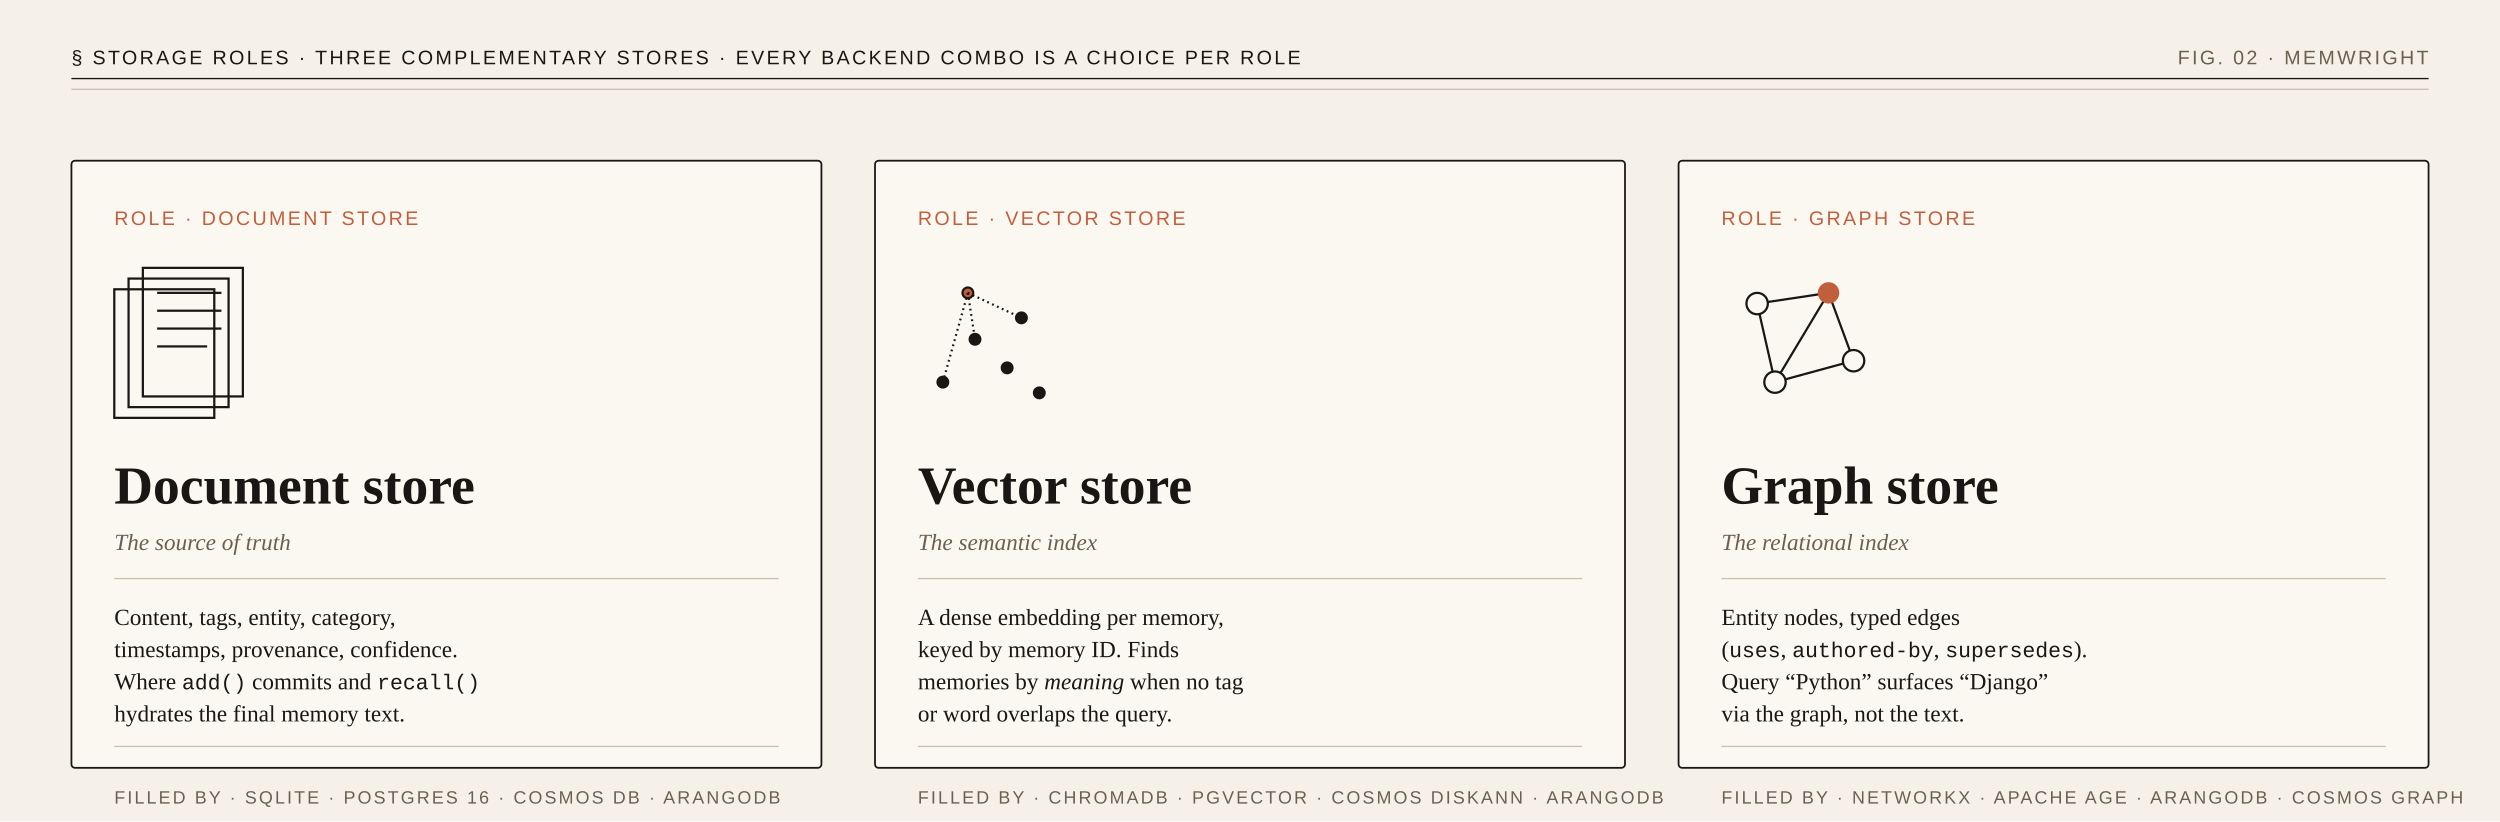
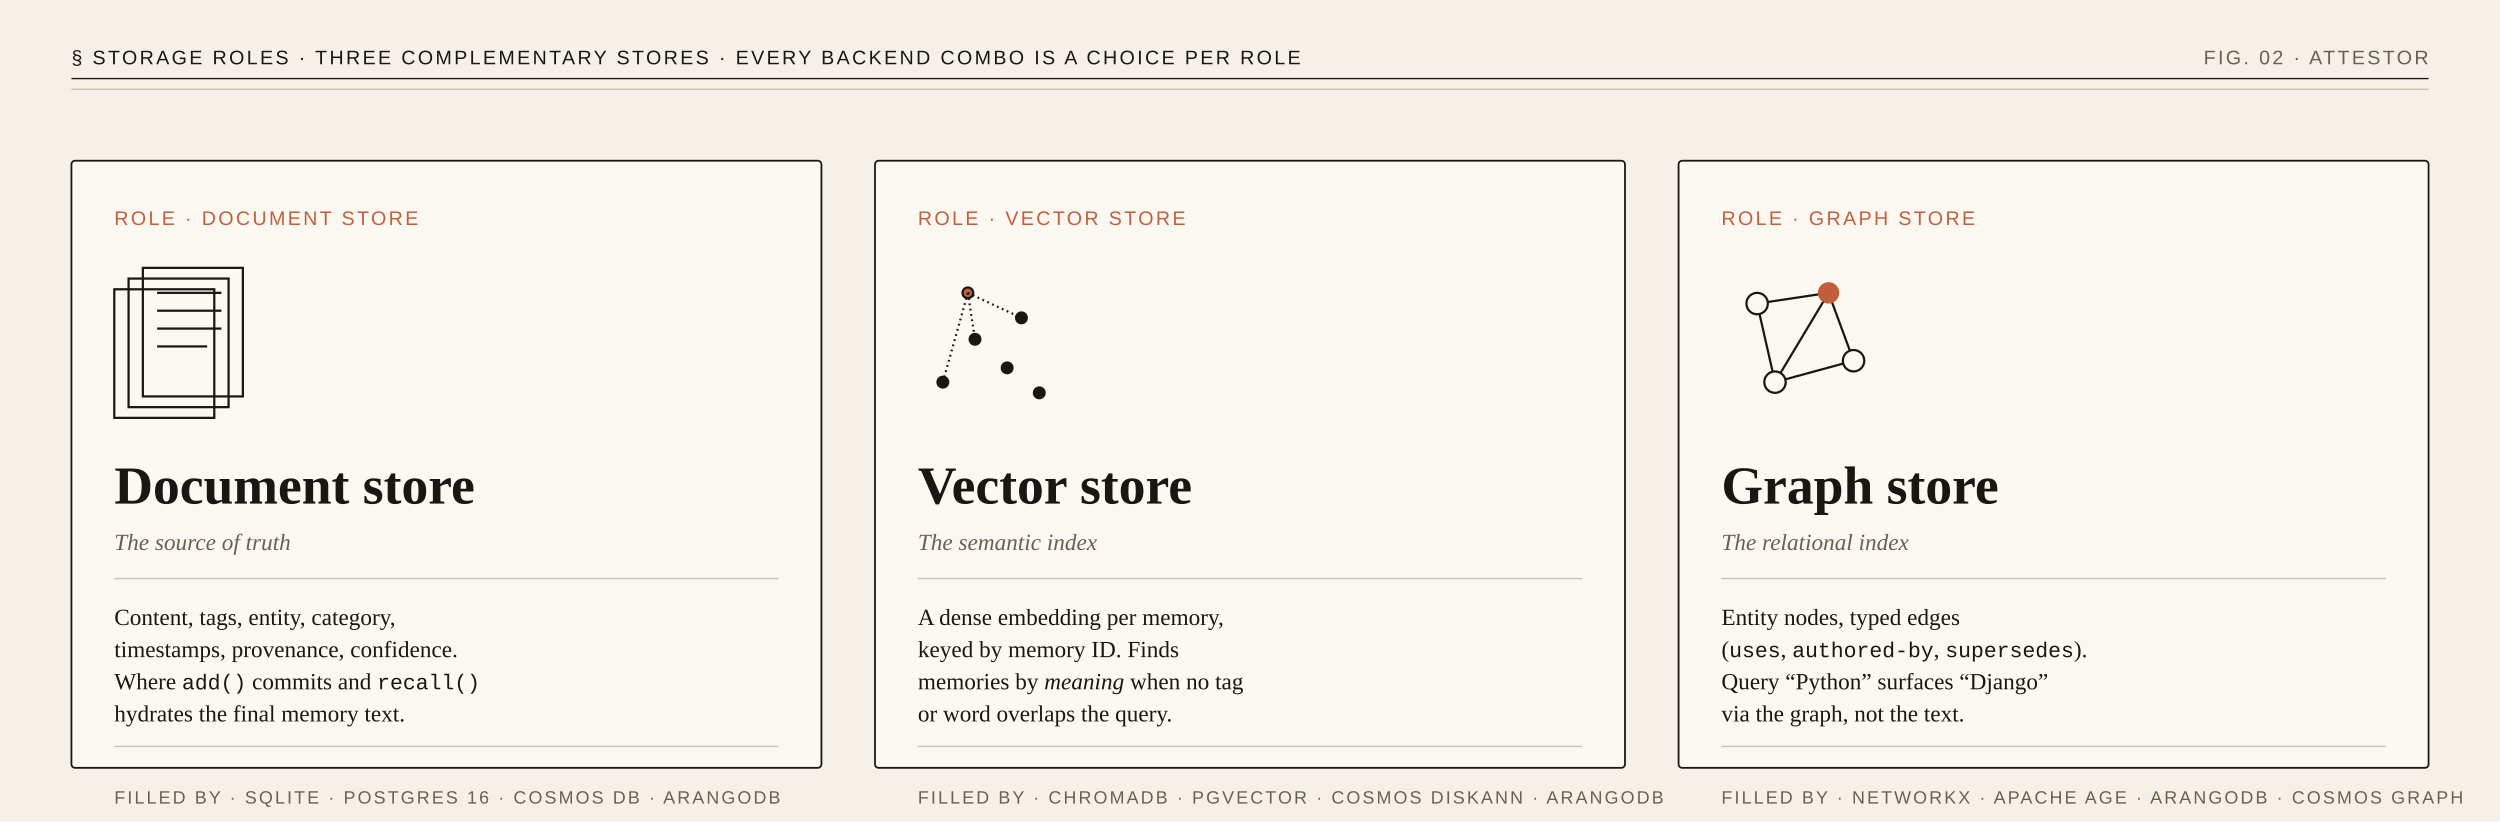
<svg xmlns="http://www.w3.org/2000/svg" viewBox="0 0 1400 460" font-family="Georgia, 'Times New Roman', serif">
  <defs>
    <style>
      .bg { fill: #F5F1E8; }
      .card { fill: #FBF8F1; stroke: #1A1614; stroke-width: 1; }
      .ink { fill: #1A1614; }
      .muted { fill: #6B5F4F; }
      .accent { fill: #C15F3C; }
      .rule { stroke: #1A1614; stroke-width: 0.75; }
      .hair { stroke: #C9C0B0; stroke-width: 0.75; }
      .mono { font-family: 'Menlo', 'Consolas', 'Courier New', monospace; }
      .sans { font-family: 'Helvetica Neue', 'Arial', sans-serif; letter-spacing: 0.12em; }
      .glyph { stroke: #1A1614; stroke-width: 1.25; fill: none; }
    </style>
  </defs>
  <rect class="bg" width="1400" height="460" />
  <line class="rule" x1="40" y1="44" x2="1360" y2="44" />
  <line class="hair" x1="40" y1="50" x2="1360" y2="50" />
  <text class="ink sans" x="40" y="36" font-size="11">§ STORAGE ROLES · THREE COMPLEMENTARY STORES · EVERY BACKEND COMBO IS A CHOICE PER ROLE</text>
-   <text class="muted sans" x="1360" y="36" font-size="11" text-anchor="end">FIG. 02 · MEMWRIGHT</text>
+   <text class="muted sans" x="1360" y="36" font-size="11" text-anchor="end">FIG. 02 · ATTESTOR</text>
  <g transform="translate(40,90)">
    <rect class="card" width="420" height="340" rx="2" />
    <text class="accent sans" x="24" y="36" font-size="11">ROLE · DOCUMENT STORE</text>
    <g transform="translate(24,60)" class="glyph">
      <rect x="0" y="12" width="56" height="72" />
      <rect x="8" y="6" width="56" height="72" />
      <rect x="16" y="0" width="56" height="72" />
      <line x1="24" y1="14" x2="60" y2="14" />
      <line x1="24" y1="24" x2="60" y2="24" />
      <line x1="24" y1="34" x2="60" y2="34" />
      <line x1="24" y1="44" x2="52" y2="44" />
    </g>
    <text class="ink" x="24" y="192" font-size="30" font-weight="700">Document store</text>
    <text class="muted" x="24" y="218" font-size="13" font-style="italic">The source of truth</text>
    <line class="hair" x1="24" y1="234" x2="396" y2="234" />
    <text class="ink" x="24" y="260" font-size="13">Content, tags, entity, category,</text>
    <text class="ink" x="24" y="278" font-size="13">timestamps, provenance, confidence.</text>
    <text class="ink" x="24" y="296" font-size="13">Where <tspan class="mono" font-size="12">add()</tspan> commits and <tspan class="mono" font-size="12">recall()</tspan>
    </text>
    <text class="ink" x="24" y="314" font-size="13">hydrates the final memory text.</text>
    <line class="hair" x1="24" y1="328" x2="396" y2="328" />
    <text class="muted sans" x="24" y="318" font-size="10" />
  </g>
  <text class="muted sans" x="64" y="450" font-size="10">FILLED BY · SQLITE · POSTGRES 16 · COSMOS DB · ARANGODB</text>
  <g transform="translate(490,90)">
    <rect class="card" width="420" height="340" rx="2" />
    <text class="accent sans" x="24" y="36" font-size="11">ROLE · VECTOR STORE</text>
    <g transform="translate(24,60)" class="glyph">
      <circle cx="14" cy="64" r="3" fill="#1A1614" />
      <circle cx="32" cy="40" r="3" fill="#1A1614" />
      <circle cx="50" cy="56" r="3" fill="#1A1614" />
      <circle cx="58" cy="28" r="3" fill="#1A1614" />
      <circle cx="68" cy="70" r="3" fill="#1A1614" />
      <circle cx="28" cy="14" r="3" fill="#C15F3C" />
      <line x1="28" y1="14" x2="32" y2="40" stroke-dasharray="1 2" />
      <line x1="28" y1="14" x2="14" y2="64" stroke-dasharray="1 2" />
      <line x1="28" y1="14" x2="58" y2="28" stroke-dasharray="1 2" />
    </g>
    <text class="ink" x="24" y="192" font-size="30" font-weight="700">Vector store</text>
    <text class="muted" x="24" y="218" font-size="13" font-style="italic">The semantic index</text>
    <line class="hair" x1="24" y1="234" x2="396" y2="234" />
    <text class="ink" x="24" y="260" font-size="13">A dense embedding per memory,</text>
    <text class="ink" x="24" y="278" font-size="13">keyed by memory ID. Finds</text>
    <text class="ink" x="24" y="296" font-size="13">memories by <tspan font-style="italic">meaning</tspan> when no tag</text>
    <text class="ink" x="24" y="314" font-size="13">or word overlaps the query.</text>
    <line class="hair" x1="24" y1="328" x2="396" y2="328" />
  </g>
  <text class="muted sans" x="514" y="450" font-size="10">FILLED BY · CHROMADB · PGVECTOR · COSMOS DISKANN · ARANGODB</text>
  <g transform="translate(940,90)">
    <rect class="card" width="420" height="340" rx="2" />
    <text class="accent sans" x="24" y="36" font-size="11">ROLE · GRAPH STORE</text>
    <g transform="translate(24,60)" class="glyph">
      <line x1="20" y1="20" x2="60" y2="14" />
      <line x1="20" y1="20" x2="30" y2="64" />
      <line x1="60" y1="14" x2="74" y2="52" />
      <line x1="30" y1="64" x2="74" y2="52" />
      <line x1="60" y1="14" x2="30" y2="64" />
      <circle cx="20" cy="20" r="6" fill="#FBF8F1" />
      <circle cx="60" cy="14" r="6" fill="#C15F3C" stroke="none" />
      <circle cx="30" cy="64" r="6" fill="#FBF8F1" />
      <circle cx="74" cy="52" r="6" fill="#FBF8F1" />
    </g>
    <text class="ink" x="24" y="192" font-size="30" font-weight="700">Graph store</text>
    <text class="muted" x="24" y="218" font-size="13" font-style="italic">The relational index</text>
    <line class="hair" x1="24" y1="234" x2="396" y2="234" />
    <text class="ink" x="24" y="260" font-size="13">Entity nodes, typed edges</text>
    <text class="ink" x="24" y="278" font-size="13">(<tspan class="mono" font-size="12">uses</tspan>, <tspan class="mono" font-size="12">authored-by</tspan>, <tspan class="mono" font-size="12">supersedes</tspan>).</text>
    <text class="ink" x="24" y="296" font-size="13">Query “Python” surfaces “Django”</text>
    <text class="ink" x="24" y="314" font-size="13">via the graph, not the text.</text>
    <line class="hair" x1="24" y1="328" x2="396" y2="328" />
  </g>
  <text class="muted sans" x="964" y="450" font-size="10">FILLED BY · NETWORKX · APACHE AGE · ARANGODB · COSMOS GRAPH</text>
</svg>
